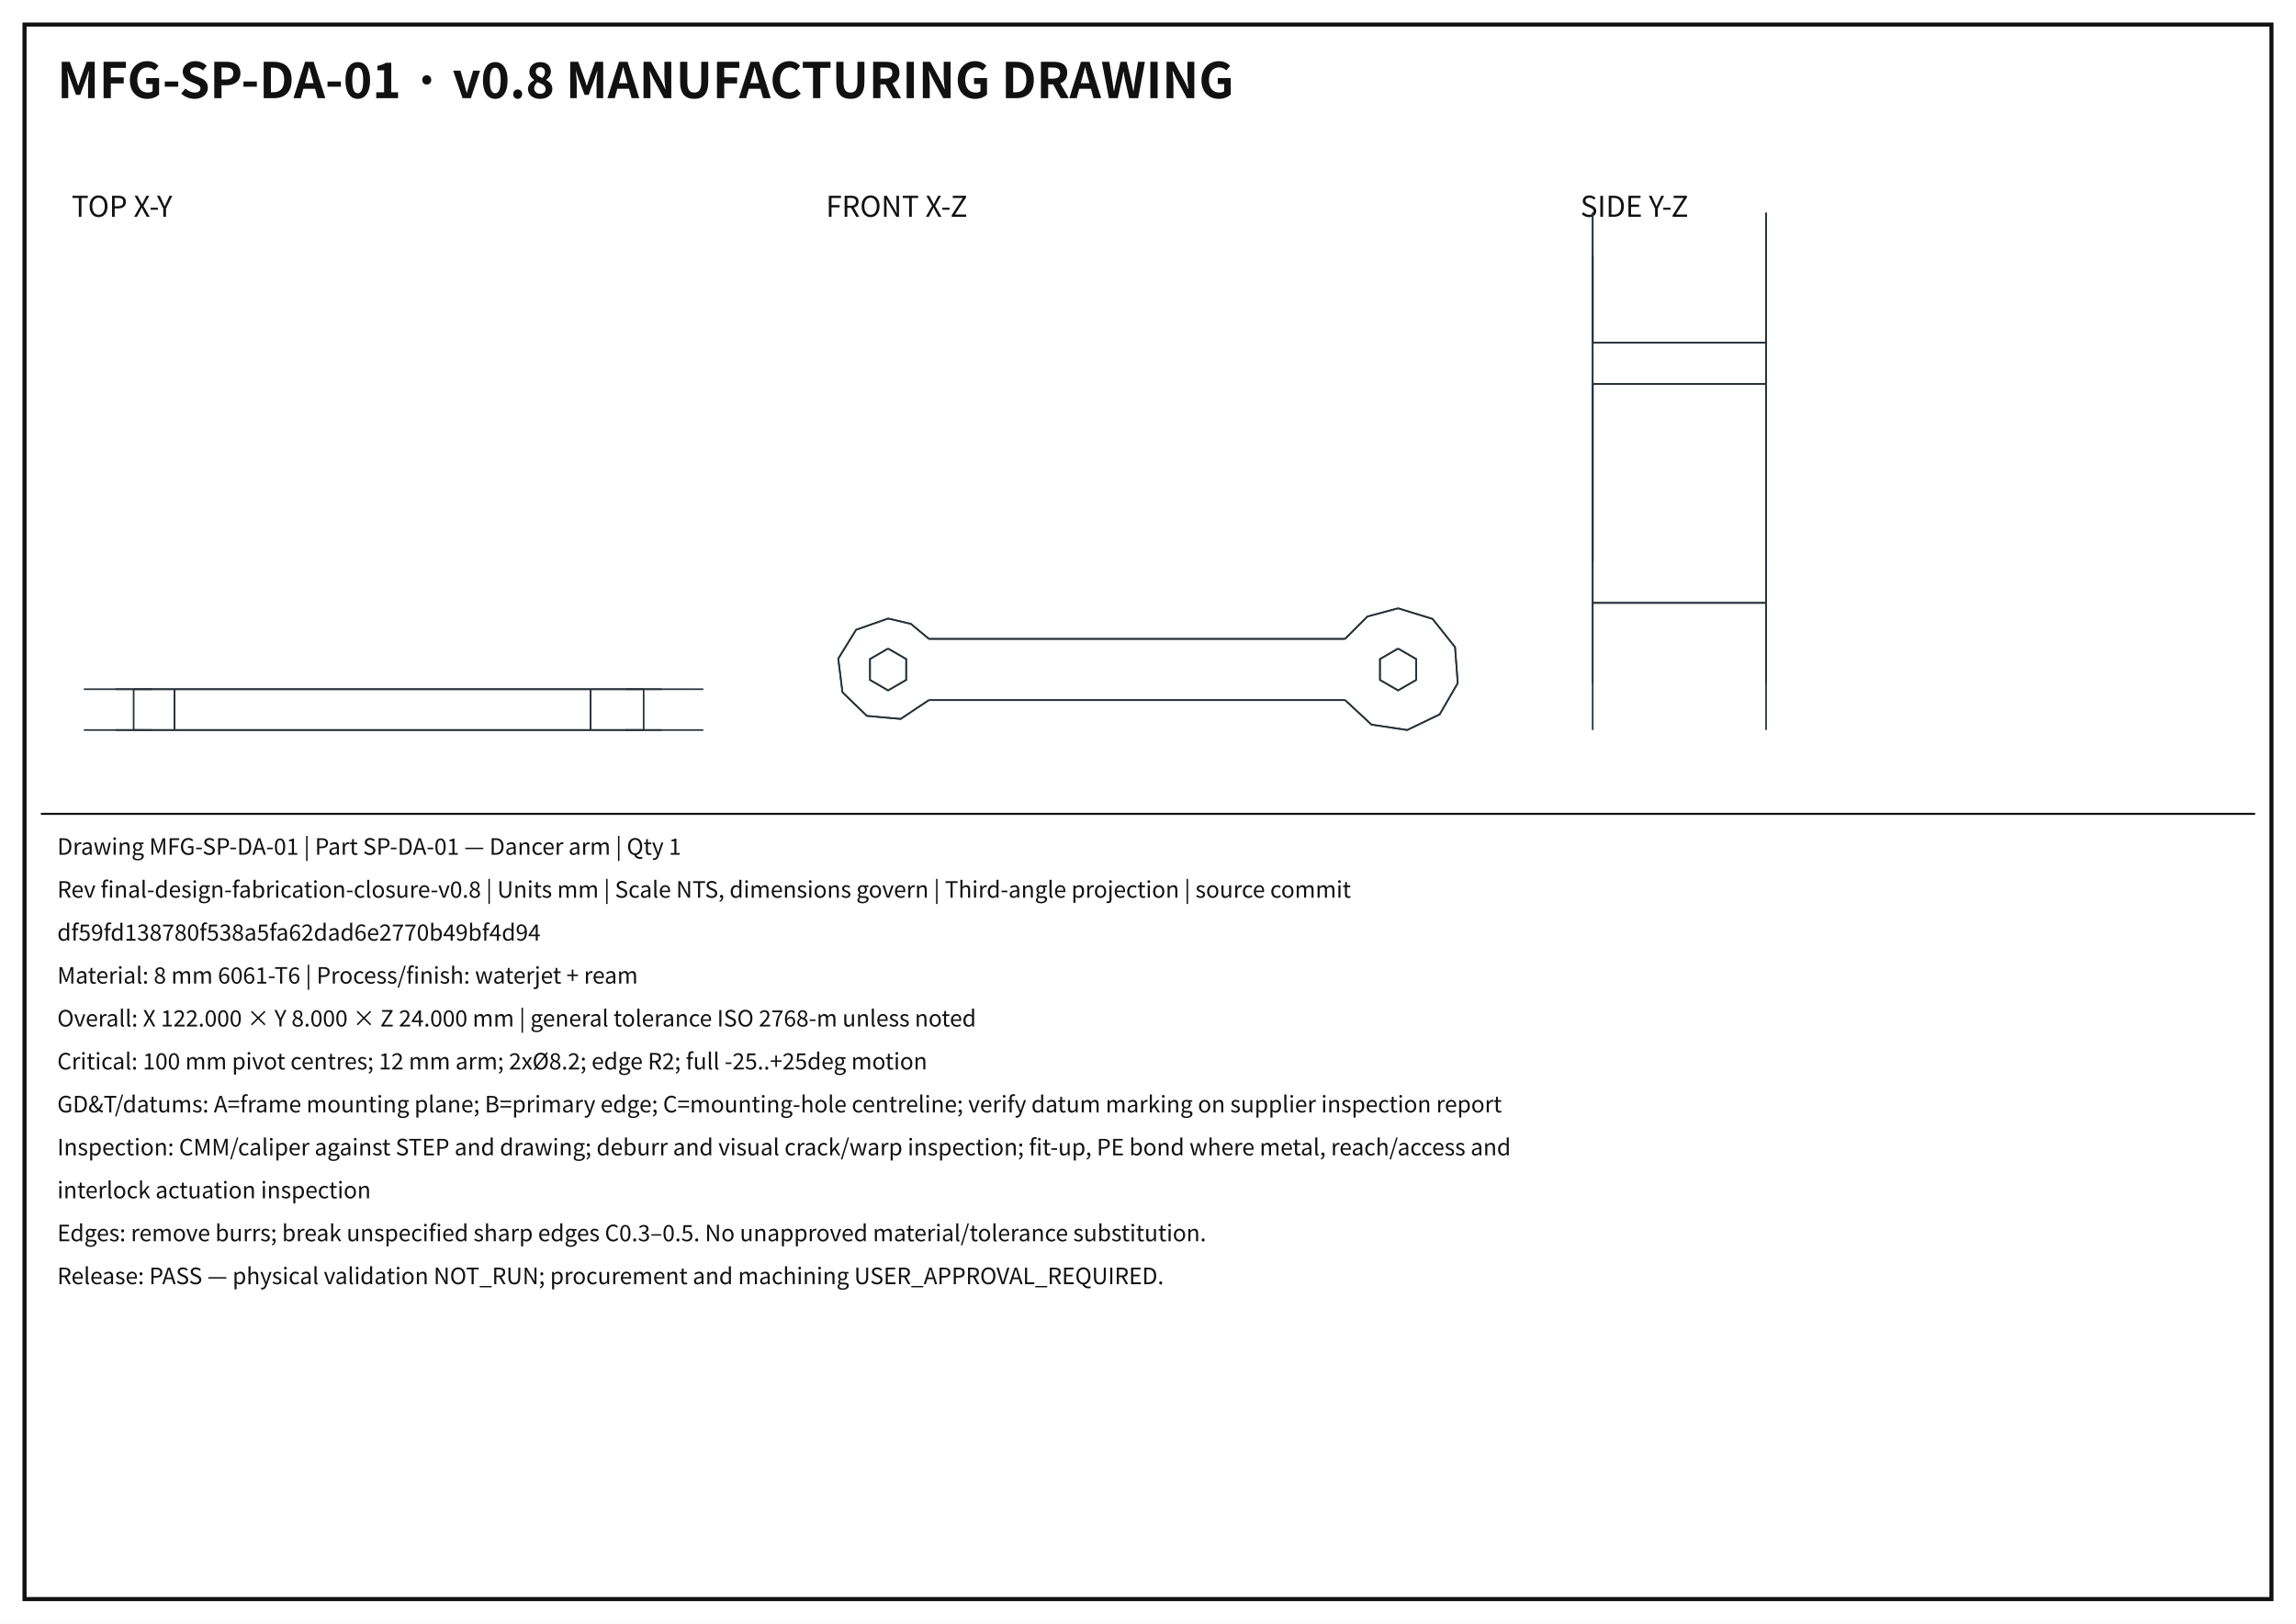
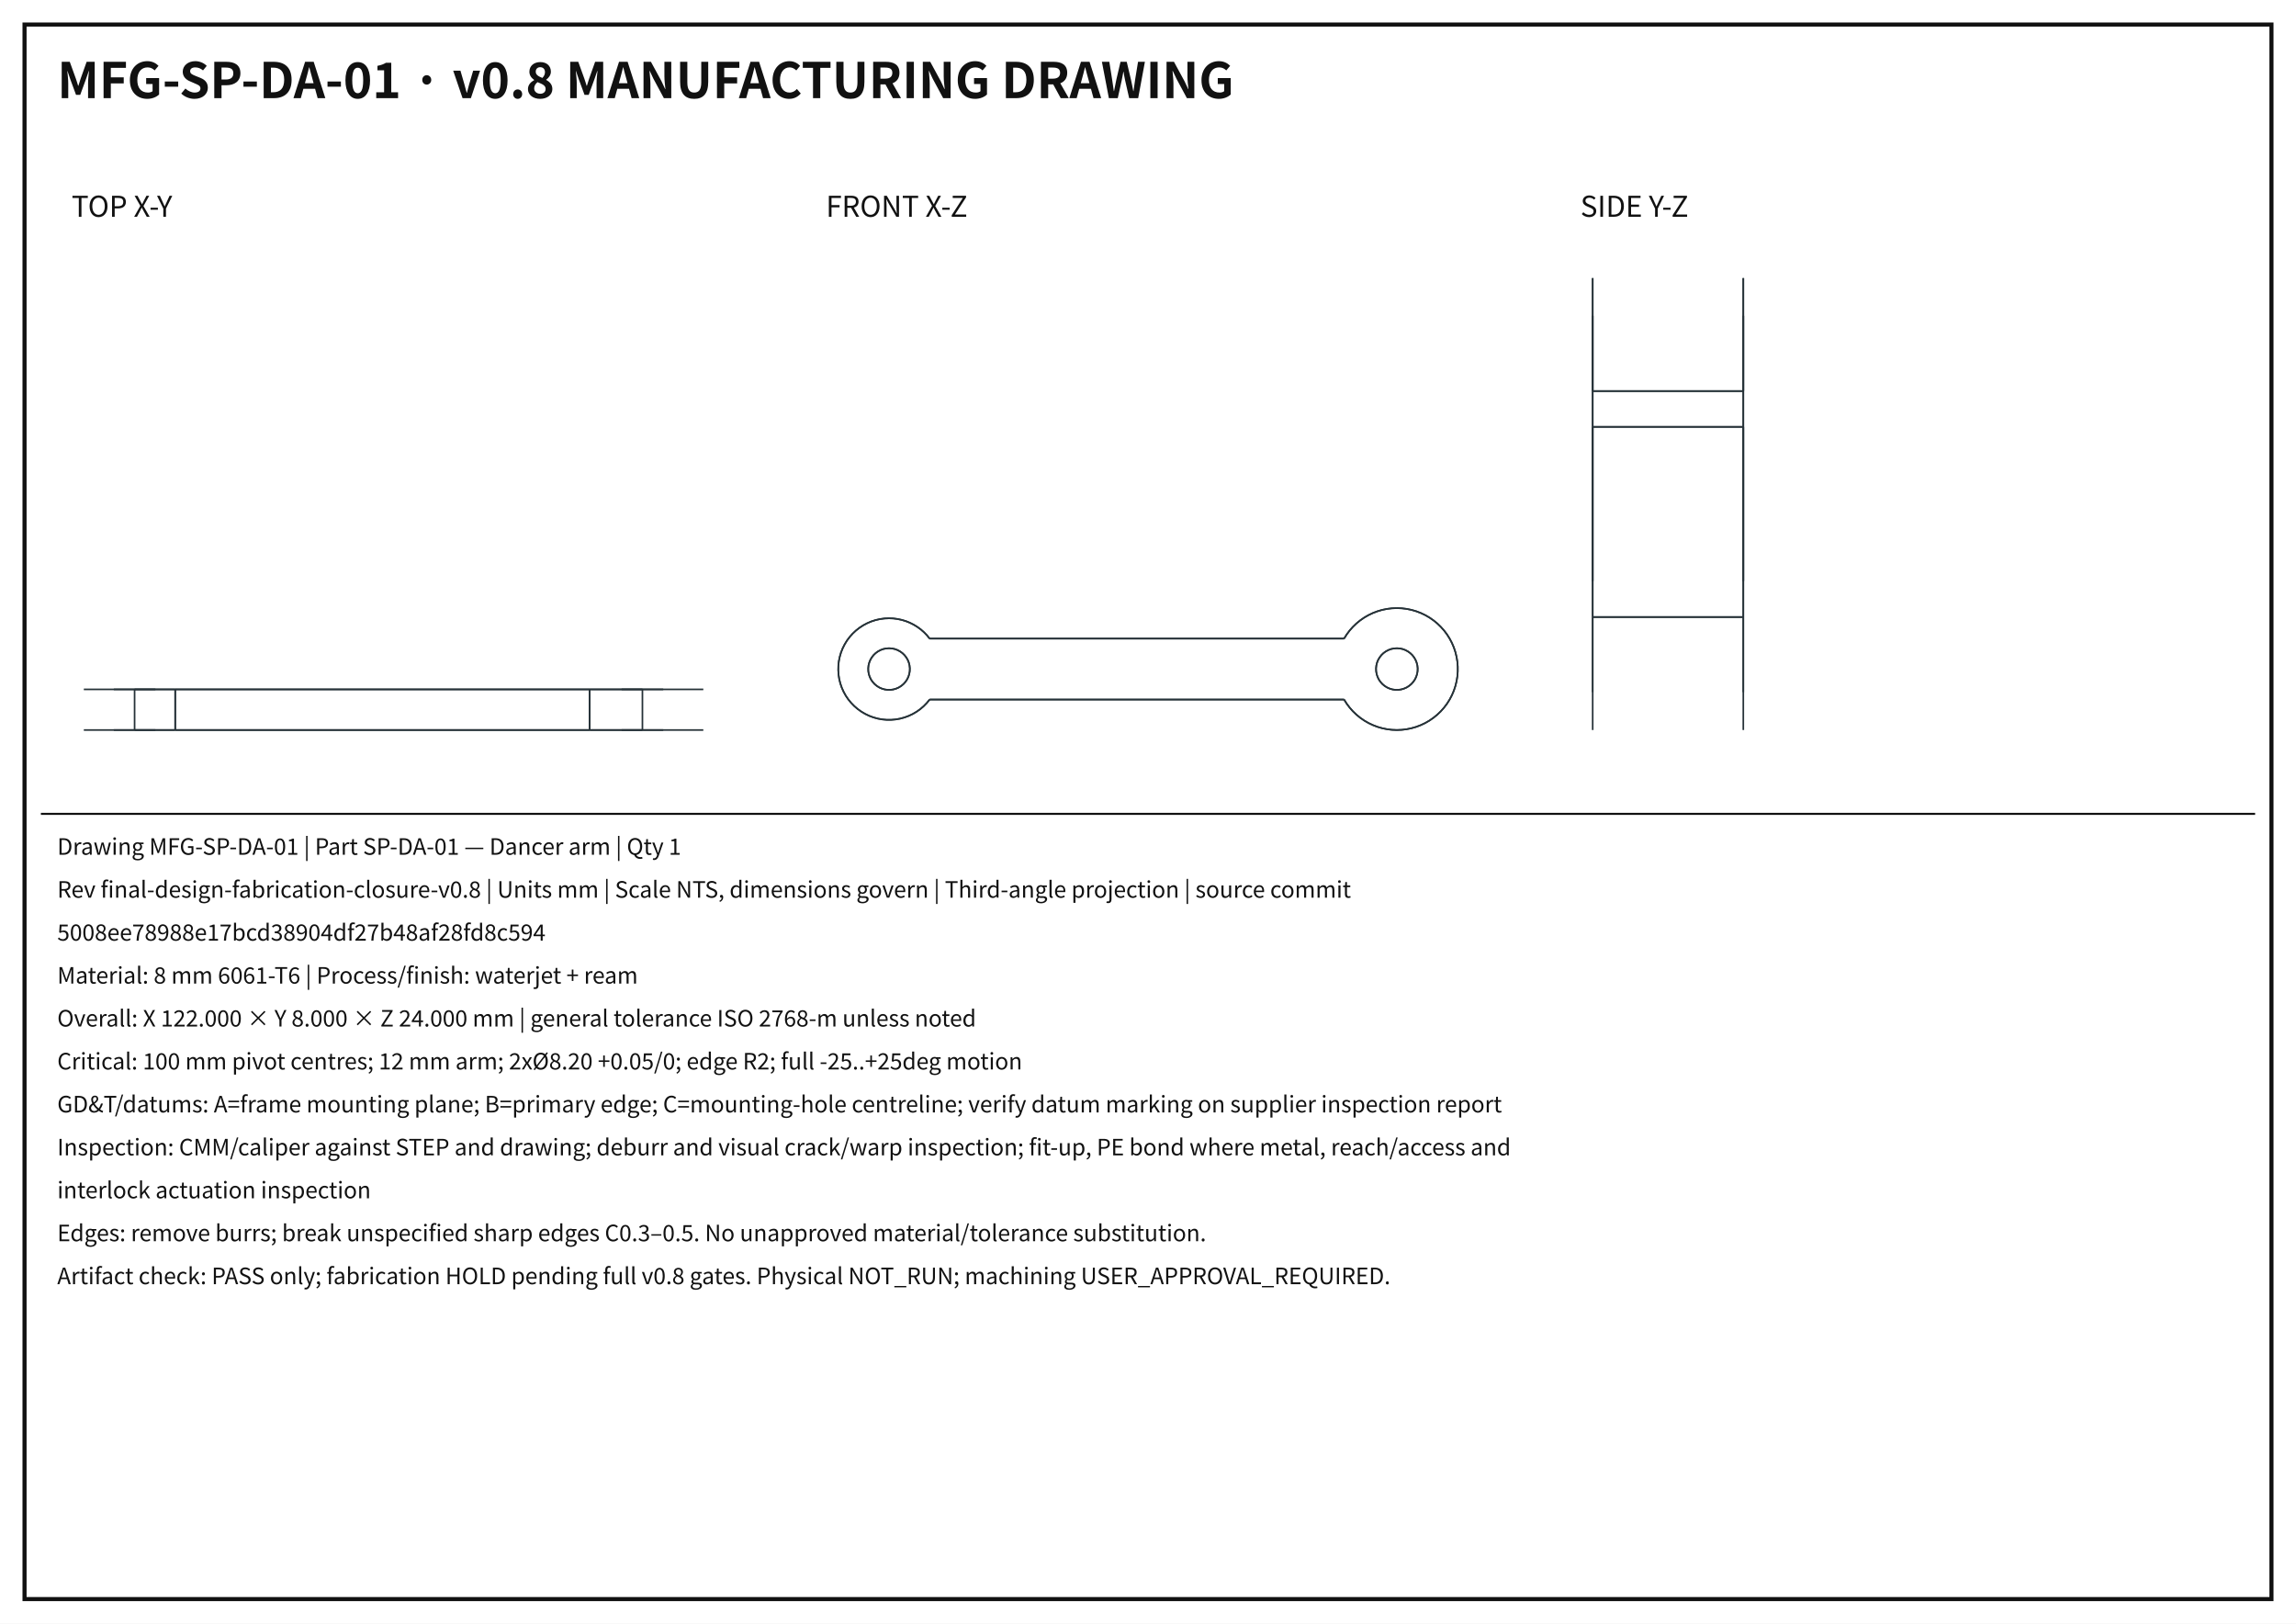
<svg xmlns="http://www.w3.org/2000/svg" width="1123" height="794" viewBox="0 0 1123 794">
  <rect width="1123" height="794" fill="white" />
  <rect x="12" y="12" width="1099" height="770" fill="none" stroke="#111" stroke-width="2" />
  <g font-family="Noto Sans CJK KR,sans-serif" fill="#111">
    <text x="28" y="48" font-size="24" font-weight="bold">MFG-SP-DA-01 · v0.8 MANUFACTURING DRAWING</text>
    <text x="35" y="106" font-size="14">TOP X-Y</text>
-     <polyline points="85.33,357.00 85.33,337.04" fill="none" stroke="#263238" stroke-width="0.8" />
-     <polyline points="85.33,357.00 288.89,357.00" fill="none" stroke="#263238" stroke-width="0.8" />
-     <polyline points="288.89,357.00 288.89,337.04" fill="none" stroke="#263238" stroke-width="0.8" />
-     <polyline points="85.33,337.04 288.89,337.04" fill="none" stroke="#263238" stroke-width="0.8" />
-     <polyline points="65.37,357.00 76.53,357.00 85.33,357.00" fill="none" stroke="#263238" stroke-width="0.8" />
-     <polyline points="85.33,357.00 85.33,337.04" fill="none" stroke="#263238" stroke-width="0.8" />
-     <polyline points="65.37,337.04 76.53,337.04 85.33,337.04" fill="none" stroke="#263238" stroke-width="0.8" />
-     <polyline points="85.33,337.04 71.52,337.04 55.00,337.04 43.06,337.04 41.00,337.04 49.72,337.04 65.37,337.04" fill="none" stroke="#263238" stroke-width="0.8" />
-     <polyline points="85.33,357.00 71.52,357.00 55.00,357.00 43.06,357.00 41.00,357.00 49.72,357.00 65.37,357.00" fill="none" stroke="#263238" stroke-width="0.8" />
-     <polyline points="85.33,337.04 288.89,337.04" fill="none" stroke="#263238" stroke-width="0.8" />
-     <polyline points="288.89,337.04 299.85,337.04 314.82,337.04" fill="none" stroke="#263238" stroke-width="0.8" />
-     <polyline points="314.82,337.04 331.68,337.04 342.68,337.04 344.00,337.04 335.18,337.04 319.28,337.04 301.83,337.04 288.89,337.04" fill="none" stroke="#263238" stroke-width="0.8" />
-     <polyline points="65.37,337.04 74.23,337.04 74.23,337.04 65.37,337.04 56.52,337.04 56.52,337.04 65.37,337.04" fill="none" stroke="#263238" stroke-width="0.8" />
-     <polyline points="314.82,337.04 323.67,337.04 323.67,337.04 314.82,337.04 305.96,337.04 305.96,337.04 314.82,337.04" fill="none" stroke="#263238" stroke-width="0.8" />
-     <polyline points="288.89,357.00 288.89,337.04" fill="none" stroke="#263238" stroke-width="0.8" />
-     <polyline points="288.89,357.00 299.85,357.00 314.82,357.00" fill="none" stroke="#263238" stroke-width="0.8" />
-     <polyline points="314.82,357.00 331.68,357.00 342.68,357.00 344.00,357.00 335.18,357.00 319.28,357.00 301.83,357.00 288.89,357.00" fill="none" stroke="#263238" stroke-width="0.8" />
-     <polyline points="85.33,357.00 288.89,357.00" fill="none" stroke="#263238" stroke-width="0.8" />
-     <polyline points="65.37,357.00 74.23,357.00 74.23,357.00 65.37,357.00 56.52,357.00 56.52,357.00 65.37,357.00" fill="none" stroke="#263238" stroke-width="0.8" />
-     <polyline points="314.82,357.00 323.67,357.00 323.67,357.00 314.82,357.00 305.96,357.00 305.96,357.00 314.82,357.00" fill="none" stroke="#263238" stroke-width="0.8" />
-     <polyline points="65.37,357.00 65.37,337.04" fill="none" stroke="#263238" stroke-width="0.8" />
-     <polyline points="314.82,357.00 314.82,337.04" fill="none" stroke="#263238" stroke-width="0.8" />
+     <polyline points="85.70,357.00 85.70,337.13" fill="none" stroke="#263238" stroke-width="0.8" />
+     <polyline points="85.70,357.00 288.41,357.00" fill="none" stroke="#263238" stroke-width="0.8" />
+     <polyline points="288.41,357.00 288.41,337.13" fill="none" stroke="#263238" stroke-width="0.8" />
+     <polyline points="85.70,337.13 288.41,337.13" fill="none" stroke="#263238" stroke-width="0.8" />
+     <polyline points="65.83,357.00 67.92,357.00 70.00,357.00 72.05,357.00 74.05,357.00 75.99,357.00 77.87,357.00 79.65,357.00 81.34,357.00 82.92,357.00 84.38,357.00 85.70,357.00" fill="none" stroke="#263238" stroke-width="0.8" />
+     <polyline points="85.70,357.00 85.70,337.13" fill="none" stroke="#263238" stroke-width="0.8" />
+     <polyline points="65.83,337.13 67.92,337.13 70.00,337.13 72.05,337.13 74.05,337.13 75.99,337.13 77.87,337.13 79.65,337.13 81.34,337.13 82.92,337.13 84.38,337.13 85.70,337.13" fill="none" stroke="#263238" stroke-width="0.8" />
+     <polyline points="85.70,337.13 84.31,337.13 82.77,337.13 81.10,337.13 79.31,337.13 77.41,337.13 75.43,337.13 73.37,337.13 71.25,337.13 69.08,337.13 66.89,337.13 64.70,337.13 62.51,337.13 60.35,337.13 58.23,337.13 56.17,337.13 54.19,337.13 52.30,337.13 50.51,337.13 48.84,337.13 47.31,337.13 45.92,337.13 44.68,337.13 43.62,337.13 42.72,337.13 42.01,337.13 41.48,337.13 41.14,337.13 41.00,337.13 41.05,337.13 41.29,337.13 41.73,337.13 42.35,337.13 43.16,337.13 44.15,337.13 45.30,337.13 46.62,337.13 48.08,337.13 49.69,337.13 51.42,337.13 53.26,337.13 55.20,337.13 57.23,337.13 59.32,337.13 61.46,337.13 63.64,337.13 65.83,337.13" fill="none" stroke="#263238" stroke-width="0.8" />
+     <polyline points="85.70,357.00 84.31,357.00 82.77,357.00 81.10,357.00 79.31,357.00 77.41,357.00 75.43,357.00 73.37,357.00 71.25,357.00 69.08,357.00 66.89,357.00 64.70,357.00 62.51,357.00 60.35,357.00 58.23,357.00 56.17,357.00 54.19,357.00 52.30,357.00 50.51,357.00 48.84,357.00 47.31,357.00 45.92,357.00 44.68,357.00 43.62,357.00 42.72,357.00 42.01,357.00 41.48,357.00 41.14,357.00 41.00,357.00 41.05,357.00 41.29,357.00 41.73,357.00 42.35,357.00 43.16,357.00 44.15,357.00 45.30,357.00 46.62,357.00 48.08,357.00 49.69,357.00 51.42,357.00 53.26,357.00 55.20,357.00 57.23,357.00 59.32,357.00 61.46,357.00 63.64,357.00 65.83,357.00" fill="none" stroke="#263238" stroke-width="0.8" />
+     <polyline points="85.70,337.13 288.41,337.13" fill="none" stroke="#263238" stroke-width="0.8" />
+     <polyline points="288.41,337.13 289.69,337.13 291.13,337.13 292.72,337.13 294.45,337.13 296.31,337.13 298.29,337.13 300.37,337.13 302.53,337.13 304.78,337.13 307.08,337.13 309.44,337.13 311.82,337.13 314.22,337.13" fill="none" stroke="#263238" stroke-width="0.8" />
+     <polyline points="314.22,337.13 316.62,337.13 319.00,337.13 321.35,337.13 323.66,337.13 325.90,337.13 328.07,337.13 330.15,337.13 332.12,337.13 333.98,337.13 335.71,337.13 337.31,337.13 338.75,337.13 340.03,337.13 341.15,337.13 342.09,337.13 342.85,337.13 343.42,337.13 343.81,337.13 344.00,337.13 344.00,337.13 343.81,337.13 343.42,337.13 342.85,337.13 342.09,337.13 341.15,337.13 340.03,337.13 338.75,337.13 337.31,337.13 335.71,337.13 333.98,337.13 332.12,337.13 330.15,337.13 328.07,337.13 325.90,337.13 323.66,337.13 321.35,337.13 319.00,337.13 316.62,337.13 314.22,337.13 311.82,337.13 309.44,337.13 307.08,337.13 304.78,337.13 302.53,337.13 300.37,337.13 298.29,337.13 296.31,337.13 294.45,337.13 292.72,337.13 291.13,337.13 289.69,337.13 288.41,337.13" fill="none" stroke="#263238" stroke-width="0.8" />
+     <polyline points="65.83,337.13 67.25,337.13 68.64,337.13 69.97,337.13 71.23,337.13 72.38,337.13 73.40,337.13 74.28,337.13 74.99,337.13 75.52,337.13 75.86,337.13 76.01,337.13 75.96,337.13 75.71,337.13 75.28,337.13 74.65,337.13 73.86,337.13 72.91,337.13 71.82,337.13 70.61,337.13 69.32,337.13 67.95,337.13 66.54,337.13 65.12,337.13 63.72,337.13 62.35,337.13 61.05,337.13 59.85,337.13 58.76,337.13 57.81,337.13 57.01,337.13 56.39,337.13 55.95,337.13 55.70,337.13 55.66,337.13 55.80,337.13 56.15,337.13 56.68,337.13 57.39,337.13 58.26,337.13 59.29,337.13 60.44,337.13 61.69,337.13 63.03,337.13 64.42,337.13 65.83,337.13" fill="none" stroke="#263238" stroke-width="0.8" />
+     <polyline points="314.22,337.13 315.64,337.13 317.02,337.13 318.36,337.13 319.61,337.13 320.76,337.13 321.79,337.13 322.66,337.13 323.37,337.13 323.90,337.13 324.25,337.13 324.40,337.13 324.35,337.13 324.10,337.13 323.66,337.13 323.04,337.13 322.24,337.13 321.29,337.13 320.20,337.13 319.00,337.13 317.70,337.13 316.34,337.13 314.93,337.13 313.51,337.13 312.10,337.13 310.73,337.13 309.44,337.13 308.23,337.13 307.14,337.13 306.19,337.13 305.40,337.13 304.78,337.13 304.34,337.13 304.09,337.13 304.04,337.13 304.19,337.13 304.53,337.13 305.06,337.13 305.78,337.13 306.65,337.13 307.67,337.13 308.82,337.13 310.08,337.13 311.41,337.13 312.80,337.13 314.22,337.13" fill="none" stroke="#263238" stroke-width="0.8" />
+     <polyline points="288.41,357.00 288.41,337.13" fill="none" stroke="#263238" stroke-width="0.8" />
+     <polyline points="288.41,357.00 289.69,357.00 291.13,357.00 292.72,357.00 294.45,357.00 296.31,357.00 298.29,357.00 300.37,357.00 302.53,357.00 304.78,357.00 307.08,357.00 309.44,357.00 311.82,357.00 314.22,357.00" fill="none" stroke="#263238" stroke-width="0.8" />
+     <polyline points="314.22,357.00 316.62,357.00 319.00,357.00 321.35,357.00 323.66,357.00 325.90,357.00 328.07,357.00 330.15,357.00 332.12,357.00 333.98,357.00 335.71,357.00 337.31,357.00 338.75,357.00 340.03,357.00 341.15,357.00 342.09,357.00 342.85,357.00 343.42,357.00 343.81,357.00 344.00,357.00 344.00,357.00 343.81,357.00 343.42,357.00 342.85,357.00 342.09,357.00 341.15,357.00 340.03,357.00 338.75,357.00 337.31,357.00 335.71,357.00 333.98,357.00 332.12,357.00 330.15,357.00 328.07,357.00 325.90,357.00 323.66,357.00 321.35,357.00 319.00,357.00 316.62,357.00 314.22,357.00 311.82,357.00 309.44,357.00 307.08,357.00 304.78,357.00 302.53,357.00 300.37,357.00 298.29,357.00 296.31,357.00 294.45,357.00 292.72,357.00 291.13,357.00 289.69,357.00 288.41,357.00" fill="none" stroke="#263238" stroke-width="0.8" />
+     <polyline points="85.70,357.00 288.41,357.00" fill="none" stroke="#263238" stroke-width="0.8" />
+     <polyline points="65.83,357.00 67.25,357.00 68.64,357.00 69.97,357.00 71.23,357.00 72.38,357.00 73.40,357.00 74.28,357.00 74.99,357.00 75.52,357.00 75.86,357.00 76.01,357.00 75.96,357.00 75.71,357.00 75.28,357.00 74.65,357.00 73.86,357.00 72.91,357.00 71.82,357.00 70.61,357.00 69.32,357.00 67.95,357.00 66.54,357.00 65.12,357.00 63.72,357.00 62.35,357.00 61.05,357.00 59.85,357.00 58.76,357.00 57.81,357.00 57.01,357.00 56.39,357.00 55.95,357.00 55.70,357.00 55.66,357.00 55.80,357.00 56.15,357.00 56.68,357.00 57.39,357.00 58.26,357.00 59.29,357.00 60.44,357.00 61.69,357.00 63.03,357.00 64.42,357.00 65.83,357.00" fill="none" stroke="#263238" stroke-width="0.8" />
+     <polyline points="314.22,357.00 315.64,357.00 317.02,357.00 318.36,357.00 319.61,357.00 320.76,357.00 321.79,357.00 322.66,357.00 323.37,357.00 323.90,357.00 324.25,357.00 324.40,357.00 324.35,357.00 324.10,357.00 323.66,357.00 323.04,357.00 322.24,357.00 321.29,357.00 320.20,357.00 319.00,357.00 317.70,357.00 316.34,357.00 314.93,357.00 313.51,357.00 312.10,357.00 310.73,357.00 309.44,357.00 308.23,357.00 307.14,357.00 306.19,357.00 305.40,357.00 304.78,357.00 304.34,357.00 304.09,357.00 304.04,357.00 304.19,357.00 304.53,357.00 305.06,357.00 305.78,357.00 306.65,357.00 307.67,357.00 308.82,357.00 310.08,357.00 311.41,357.00 312.80,357.00 314.22,357.00" fill="none" stroke="#263238" stroke-width="0.8" />
+     <polyline points="65.83,357.00 65.83,337.13" fill="none" stroke="#263238" stroke-width="0.8" />
+     <polyline points="314.22,357.00 314.22,337.13" fill="none" stroke="#263238" stroke-width="0.8" />
    <text x="404" y="106" font-size="14">FRONT X-Z</text>
-     <polyline points="454.33,342.37 454.33,342.37" fill="none" stroke="#263238" stroke-width="0.8" />
-     <polyline points="454.33,342.37 657.89,342.37" fill="none" stroke="#263238" stroke-width="0.8" />
-     <polyline points="657.89,342.37 657.89,342.37" fill="none" stroke="#263238" stroke-width="0.8" />
-     <polyline points="454.33,342.37 657.89,342.37" fill="none" stroke="#263238" stroke-width="0.8" />
-     <polyline points="434.37,302.46 445.53,305.09 454.33,312.43" fill="none" stroke="#263238" stroke-width="0.8" />
-     <polyline points="454.33,312.43 454.33,312.43" fill="none" stroke="#263238" stroke-width="0.8" />
-     <polyline points="434.37,302.46 445.53,305.09 454.33,312.43" fill="none" stroke="#263238" stroke-width="0.8" />
-     <polyline points="454.33,342.37 440.52,351.58 424.00,350.09 412.06,338.56 410.00,322.09 418.72,307.98 434.37,302.46" fill="none" stroke="#263238" stroke-width="0.8" />
-     <polyline points="454.33,342.37 440.52,351.58 424.00,350.09 412.06,338.56 410.00,322.09 418.72,307.98 434.37,302.46" fill="none" stroke="#263238" stroke-width="0.8" />
-     <polyline points="454.33,312.43 657.89,312.43" fill="none" stroke="#263238" stroke-width="0.8" />
-     <polyline points="657.89,312.43 668.85,301.48 683.82,297.47" fill="none" stroke="#263238" stroke-width="0.8" />
-     <polyline points="683.82,297.47 700.68,302.67 711.68,316.47 713.00,334.06 704.18,349.34 688.28,357.00 670.83,354.37 657.89,342.37" fill="none" stroke="#263238" stroke-width="0.8" />
-     <polyline points="434.37,317.17 443.23,322.29 443.23,332.51 434.37,337.63 425.52,332.51 425.52,322.29 434.37,317.17" fill="none" stroke="#263238" stroke-width="0.8" />
-     <polyline points="683.82,317.17 692.67,322.29 692.67,332.51 683.82,337.63 674.96,332.51 674.96,322.29 683.82,317.17" fill="none" stroke="#263238" stroke-width="0.8" />
-     <polyline points="657.89,312.43 657.89,312.43" fill="none" stroke="#263238" stroke-width="0.8" />
-     <polyline points="657.89,312.43 668.85,301.48 683.82,297.47" fill="none" stroke="#263238" stroke-width="0.8" />
-     <polyline points="683.82,297.47 700.68,302.67 711.68,316.47 713.00,334.06 704.18,349.34 688.28,357.00 670.83,354.37 657.89,342.37" fill="none" stroke="#263238" stroke-width="0.8" />
-     <polyline points="454.33,312.43 657.89,312.43" fill="none" stroke="#263238" stroke-width="0.8" />
-     <polyline points="434.37,317.17 443.23,322.29 443.23,332.51 434.37,337.63 425.52,332.51 425.52,322.29 434.37,317.17" fill="none" stroke="#263238" stroke-width="0.8" />
-     <polyline points="683.82,317.17 692.67,322.29 692.67,332.51 683.82,337.63 674.96,332.51 674.96,322.29 683.82,317.17" fill="none" stroke="#263238" stroke-width="0.8" />
-     <polyline points="434.37,317.17 434.37,317.17" fill="none" stroke="#263238" stroke-width="0.8" />
-     <polyline points="683.82,317.17 683.82,317.17" fill="none" stroke="#263238" stroke-width="0.8" />
+     <polyline points="454.70,342.10 454.70,342.10" fill="none" stroke="#263238" stroke-width="0.8" />
+     <polyline points="454.70,342.10 657.41,342.10" fill="none" stroke="#263238" stroke-width="0.8" />
+     <polyline points="657.41,342.10 657.41,342.10" fill="none" stroke="#263238" stroke-width="0.8" />
+     <polyline points="454.70,342.10 657.41,342.10" fill="none" stroke="#263238" stroke-width="0.8" />
+     <polyline points="434.83,302.36 436.92,302.44 439.00,302.71 441.05,303.15 443.05,303.75 444.99,304.53 446.87,305.47 448.65,306.56 450.34,307.79 451.92,309.17 453.38,310.67 454.70,312.29" fill="none" stroke="#263238" stroke-width="0.8" />
+     <polyline points="454.70,312.29 454.70,312.29" fill="none" stroke="#263238" stroke-width="0.8" />
+     <polyline points="434.83,302.36 436.92,302.44 439.00,302.71 441.05,303.15 443.05,303.75 444.99,304.53 446.87,305.47 448.65,306.56 450.34,307.79 451.92,309.17 453.38,310.67 454.70,312.29" fill="none" stroke="#263238" stroke-width="0.8" />
+     <polyline points="454.70,342.10 453.31,343.79 451.77,345.36 450.10,346.79 448.31,348.06 446.41,349.17 444.43,350.10 442.37,350.86 440.25,351.44 438.08,351.82 435.89,352.01 433.70,352.01 431.51,351.81 429.35,351.42 427.23,350.84 425.17,350.08 423.19,349.13 421.30,348.02 419.51,346.74 417.84,345.31 416.31,343.74 414.92,342.04 413.68,340.22 412.62,338.30 411.72,336.30 411.01,334.22 410.48,332.09 410.14,329.92 410.00,327.72 410.05,325.53 410.29,323.35 410.73,321.19 411.35,319.09 412.16,317.05 413.15,315.08 414.30,313.21 415.62,311.45 417.08,309.82 418.69,308.32 420.42,306.97 422.26,305.77 424.20,304.75 426.23,303.89 428.32,303.22 430.46,302.74 432.64,302.45 434.83,302.36" fill="none" stroke="#263238" stroke-width="0.8" />
+     <polyline points="454.70,342.10 453.31,343.79 451.77,345.36 450.10,346.79 448.31,348.06 446.41,349.17 444.43,350.10 442.37,350.86 440.25,351.44 438.08,351.82 435.89,352.01 433.70,352.01 431.51,351.81 429.35,351.42 427.23,350.84 425.17,350.08 423.19,349.13 421.30,348.02 419.51,346.74 417.84,345.31 416.31,343.74 414.92,342.04 413.68,340.22 412.62,338.30 411.72,336.30 411.01,334.22 410.48,332.09 410.14,329.92 410.00,327.72 410.05,325.53 410.29,323.35 410.73,321.19 411.35,319.09 412.16,317.05 413.15,315.08 414.30,313.21 415.62,311.45 417.08,309.82 418.69,308.32 420.42,306.97 422.26,305.77 424.20,304.75 426.23,303.89 428.32,303.22 430.46,302.74 432.64,302.45 434.83,302.36" fill="none" stroke="#263238" stroke-width="0.8" />
+     <polyline points="454.70,312.29 657.41,312.29" fill="none" stroke="#263238" stroke-width="0.8" />
+     <polyline points="657.41,312.29 658.69,310.26 660.13,308.34 661.72,306.55 663.45,304.88 665.31,303.37 667.29,302.00 669.37,300.80 671.53,299.77 673.78,298.92 676.08,298.25 678.44,297.77 680.82,297.48 683.22,297.39" fill="none" stroke="#263238" stroke-width="0.8" />
+     <polyline points="683.22,297.39 685.62,297.48 688.00,297.77 690.35,298.25 692.66,298.92 694.90,299.77 697.07,300.80 699.15,302.00 701.12,303.37 702.98,304.88 704.71,306.55 706.31,308.34 707.75,310.26 709.03,312.29 710.15,314.42 711.09,316.62 711.85,318.90 712.42,321.23 712.81,323.60 713.00,325.99 713.00,328.39 712.81,330.79 712.42,333.16 711.85,335.49 711.09,337.76 710.15,339.97 709.03,342.10 707.75,344.13 706.31,346.04 704.71,347.84 702.98,349.50 701.12,351.02 699.15,352.39 697.07,353.59 694.90,354.61 692.66,355.47 690.35,356.13 688.00,356.61 685.62,356.90 683.22,357.00 680.82,356.90 678.44,356.61 676.08,356.13 673.78,355.47 671.53,354.61 669.37,353.59 667.29,352.39 665.31,351.02 663.45,349.50 661.72,347.84 660.13,346.04 658.69,344.13 657.41,342.10" fill="none" stroke="#263238" stroke-width="0.8" />
+     <polyline points="434.83,317.01 436.25,317.11 437.64,317.40 438.97,317.89 440.23,318.56 441.38,319.39 442.40,320.38 443.28,321.50 443.99,322.73 444.52,324.05 444.86,325.43 445.01,326.84 444.96,328.26 444.71,329.66 444.28,331.01 443.65,332.29 442.86,333.46 441.91,334.52 440.82,335.43 439.61,336.19 438.32,336.76 436.95,337.16 435.54,337.35 434.12,337.35 432.72,337.16 431.35,336.76 430.05,336.19 428.85,335.43 427.76,334.52 426.81,333.46 426.01,332.29 425.39,331.01 424.95,329.66 424.70,328.26 424.66,326.84 424.80,325.43 425.15,324.05 425.68,322.73 426.39,321.50 427.26,320.38 428.29,319.39 429.44,318.56 430.69,317.89 432.03,317.40 433.42,317.11 434.83,317.01" fill="none" stroke="#263238" stroke-width="0.8" />
+     <polyline points="683.22,317.01 684.64,317.11 686.02,317.40 687.36,317.89 688.61,318.56 689.76,319.39 690.79,320.38 691.66,321.50 692.37,322.73 692.90,324.05 693.25,325.43 693.40,326.84 693.35,328.26 693.10,329.66 692.66,331.01 692.04,332.29 691.24,333.46 690.29,334.52 689.20,335.43 688.00,336.19 686.70,336.76 685.34,337.16 683.93,337.35 682.51,337.35 681.10,337.16 679.73,336.76 678.44,336.19 677.23,335.43 676.14,334.52 675.19,333.46 674.40,332.29 673.78,331.01 673.34,329.66 673.09,328.26 673.04,326.84 673.19,325.43 673.53,324.05 674.06,322.73 674.78,321.50 675.65,320.38 676.67,319.39 677.82,318.56 679.08,317.89 680.41,317.40 681.80,317.11 683.22,317.01" fill="none" stroke="#263238" stroke-width="0.8" />
+     <polyline points="657.41,312.29 657.41,312.29" fill="none" stroke="#263238" stroke-width="0.8" />
+     <polyline points="657.41,312.29 658.69,310.26 660.13,308.34 661.72,306.55 663.45,304.88 665.31,303.37 667.29,302.00 669.37,300.80 671.53,299.77 673.78,298.92 676.08,298.25 678.44,297.77 680.82,297.48 683.22,297.39" fill="none" stroke="#263238" stroke-width="0.8" />
+     <polyline points="683.22,297.39 685.62,297.48 688.00,297.77 690.35,298.25 692.66,298.92 694.90,299.77 697.07,300.80 699.15,302.00 701.12,303.37 702.98,304.88 704.71,306.55 706.31,308.34 707.75,310.26 709.03,312.29 710.15,314.42 711.09,316.62 711.85,318.90 712.42,321.23 712.81,323.60 713.00,325.99 713.00,328.39 712.81,330.79 712.42,333.16 711.85,335.49 711.09,337.76 710.15,339.97 709.03,342.10 707.75,344.13 706.31,346.04 704.71,347.84 702.98,349.50 701.12,351.02 699.15,352.39 697.07,353.59 694.90,354.61 692.66,355.47 690.35,356.13 688.00,356.61 685.62,356.90 683.22,357.00 680.82,356.90 678.44,356.61 676.08,356.13 673.78,355.47 671.53,354.61 669.37,353.59 667.29,352.39 665.31,351.02 663.45,349.50 661.72,347.84 660.13,346.04 658.69,344.13 657.41,342.10" fill="none" stroke="#263238" stroke-width="0.8" />
+     <polyline points="454.70,312.29 657.41,312.29" fill="none" stroke="#263238" stroke-width="0.8" />
+     <polyline points="434.83,317.01 436.25,317.11 437.64,317.40 438.97,317.89 440.23,318.56 441.38,319.39 442.40,320.38 443.28,321.50 443.99,322.73 444.52,324.05 444.86,325.43 445.01,326.84 444.96,328.26 444.71,329.66 444.28,331.01 443.65,332.29 442.86,333.46 441.91,334.52 440.82,335.43 439.61,336.19 438.32,336.76 436.95,337.16 435.54,337.35 434.12,337.35 432.72,337.16 431.35,336.76 430.05,336.19 428.85,335.43 427.76,334.52 426.81,333.46 426.01,332.29 425.39,331.01 424.95,329.66 424.70,328.26 424.66,326.84 424.80,325.43 425.15,324.05 425.68,322.73 426.39,321.50 427.26,320.38 428.29,319.39 429.44,318.56 430.69,317.89 432.03,317.40 433.42,317.11 434.83,317.01" fill="none" stroke="#263238" stroke-width="0.8" />
+     <polyline points="683.22,317.01 684.64,317.11 686.02,317.40 687.36,317.89 688.61,318.56 689.76,319.39 690.79,320.38 691.66,321.50 692.37,322.73 692.90,324.05 693.25,325.43 693.40,326.84 693.35,328.26 693.10,329.66 692.66,331.01 692.04,332.29 691.24,333.46 690.29,334.52 689.20,335.43 688.00,336.19 686.70,336.76 685.34,337.16 683.93,337.35 682.51,337.35 681.10,337.16 679.73,336.76 678.44,336.19 677.23,335.43 676.14,334.52 675.19,333.46 674.40,332.29 673.78,331.01 673.34,329.66 673.09,328.26 673.04,326.84 673.19,325.43 673.53,324.05 674.06,322.73 674.78,321.50 675.65,320.38 676.67,319.39 677.82,318.56 679.08,317.89 680.41,317.40 681.80,317.11 683.22,317.01" fill="none" stroke="#263238" stroke-width="0.8" />
+     <polyline points="434.83,317.01 434.83,317.01" fill="none" stroke="#263238" stroke-width="0.8" />
+     <polyline points="683.22,317.01 683.22,317.01" fill="none" stroke="#263238" stroke-width="0.8" />
    <text x="773" y="106" font-size="14">SIDE Y-Z</text>
-     <polyline points="779.00,294.82 863.81,294.82" fill="none" stroke="#263238" stroke-width="0.8" />
-     <polyline points="779.00,294.82 779.00,294.82" fill="none" stroke="#263238" stroke-width="0.8" />
-     <polyline points="779.00,294.82 863.81,294.82" fill="none" stroke="#263238" stroke-width="0.8" />
-     <polyline points="863.81,294.82 863.81,294.82" fill="none" stroke="#263238" stroke-width="0.8" />
-     <polyline points="779.00,125.20 779.00,136.39 779.00,167.61" fill="none" stroke="#263238" stroke-width="0.8" />
-     <polyline points="779.00,167.61 863.81,167.61" fill="none" stroke="#263238" stroke-width="0.8" />
-     <polyline points="863.81,125.20 863.81,136.39 863.81,167.61" fill="none" stroke="#263238" stroke-width="0.8" />
-     <polyline points="863.81,294.82 863.81,333.95 863.81,327.61 863.81,278.62 863.81,208.65 863.81,148.66 863.81,125.20" fill="none" stroke="#263238" stroke-width="0.8" />
-     <polyline points="779.00,294.82 779.00,333.95 779.00,327.61 779.00,278.62 779.00,208.65 779.00,148.66 779.00,125.20" fill="none" stroke="#263238" stroke-width="0.8" />
-     <polyline points="863.81,167.61 863.81,167.61" fill="none" stroke="#263238" stroke-width="0.8" />
-     <polyline points="863.81,167.61 863.81,121.04 863.81,104.00" fill="none" stroke="#263238" stroke-width="0.8" />
-     <polyline points="863.81,104.00 863.81,126.10 863.81,184.74 863.81,259.52 863.81,324.46 863.81,357.00 863.81,345.82 863.81,294.82" fill="none" stroke="#263238" stroke-width="0.8" />
-     <polyline points="863.81,187.75 863.81,209.48 863.81,252.94 863.81,274.67 863.81,252.94 863.81,209.48 863.81,187.75" fill="none" stroke="#263238" stroke-width="0.8" />
-     <polyline points="863.81,187.75 863.81,209.48 863.81,252.94 863.81,274.67 863.81,252.94 863.81,209.48 863.81,187.75" fill="none" stroke="#263238" stroke-width="0.8" />
-     <polyline points="779.00,167.61 863.81,167.61" fill="none" stroke="#263238" stroke-width="0.8" />
-     <polyline points="779.00,167.61 779.00,121.04 779.00,104.00" fill="none" stroke="#263238" stroke-width="0.8" />
-     <polyline points="779.00,104.00 779.00,126.10 779.00,184.74 779.00,259.52 779.00,324.46 779.00,357.00 779.00,345.82 779.00,294.82" fill="none" stroke="#263238" stroke-width="0.8" />
-     <polyline points="779.00,167.61 779.00,167.61" fill="none" stroke="#263238" stroke-width="0.8" />
-     <polyline points="779.00,187.75 779.00,209.48 779.00,252.94 779.00,274.67 779.00,252.94 779.00,209.48 779.00,187.75" fill="none" stroke="#263238" stroke-width="0.8" />
-     <polyline points="779.00,187.75 779.00,209.48 779.00,252.94 779.00,274.67 779.00,252.94 779.00,209.48 779.00,187.75" fill="none" stroke="#263238" stroke-width="0.8" />
-     <polyline points="779.00,187.75 863.81,187.75" fill="none" stroke="#263238" stroke-width="0.8" />
-     <polyline points="779.00,187.75 863.81,187.75" fill="none" stroke="#263238" stroke-width="0.8" />
+     <polyline points="779.00,301.75 852.67,301.75" fill="none" stroke="#263238" stroke-width="0.8" />
+     <polyline points="779.00,301.75 779.00,301.75" fill="none" stroke="#263238" stroke-width="0.8" />
+     <polyline points="779.00,301.75 852.67,301.75" fill="none" stroke="#263238" stroke-width="0.8" />
+     <polyline points="852.67,301.75 852.67,301.75" fill="none" stroke="#263238" stroke-width="0.8" />
+     <polyline points="779.00,154.42 779.00,154.74 779.00,155.72 779.00,157.35 779.00,159.60 779.00,162.48 779.00,165.95 779.00,169.99 779.00,174.58 779.00,179.67 779.00,185.24 779.00,191.25" fill="none" stroke="#263238" stroke-width="0.8" />
+     <polyline points="779.00,191.25 852.67,191.25" fill="none" stroke="#263238" stroke-width="0.8" />
+     <polyline points="852.67,154.42 852.67,154.74 852.67,155.72 852.67,157.35 852.67,159.60 852.67,162.48 852.67,165.95 852.67,169.99 852.67,174.58 852.67,179.67 852.67,185.24 852.67,191.25" fill="none" stroke="#263238" stroke-width="0.8" />
+     <polyline points="852.67,301.75 852.67,308.04 852.67,313.85 852.67,319.14 852.67,323.85 852.67,327.96 852.67,331.44 852.67,334.25 852.67,336.37 852.67,337.79 852.67,338.50 852.67,338.49 852.67,337.76 852.67,336.31 852.67,334.16 852.67,331.33 852.67,327.84 852.67,323.70 852.67,318.97 852.67,313.67 852.67,307.84 852.67,301.53 852.67,294.80 852.67,287.68 852.67,280.24 852.67,272.54 852.67,264.64 852.67,256.59 852.67,248.47 852.67,240.33 852.67,232.24 852.67,224.26 852.67,216.45 852.67,208.88 852.67,201.60 852.67,194.67 852.67,188.15 852.67,182.09 852.67,176.53 852.67,171.51 852.67,167.08 852.67,163.28 852.67,160.12 852.67,157.64 852.67,155.85 852.67,154.78 852.67,154.42" fill="none" stroke="#263238" stroke-width="0.8" />
+     <polyline points="779.00,301.75 779.00,308.04 779.00,313.85 779.00,319.14 779.00,323.85 779.00,327.96 779.00,331.44 779.00,334.25 779.00,336.37 779.00,337.79 779.00,338.50 779.00,338.49 779.00,337.76 779.00,336.31 779.00,334.16 779.00,331.33 779.00,327.84 779.00,323.70 779.00,318.97 779.00,313.67 779.00,307.84 779.00,301.53 779.00,294.80 779.00,287.68 779.00,280.24 779.00,272.54 779.00,264.64 779.00,256.59 779.00,248.47 779.00,240.33 779.00,232.24 779.00,224.26 779.00,216.45 779.00,208.88 779.00,201.60 779.00,194.67 779.00,188.15 779.00,182.09 779.00,176.53 779.00,171.51 779.00,167.08 779.00,163.28 779.00,160.12 779.00,157.64 779.00,155.85 779.00,154.78 779.00,154.42" fill="none" stroke="#263238" stroke-width="0.8" />
+     <polyline points="852.67,191.25 852.67,191.25" fill="none" stroke="#263238" stroke-width="0.8" />
+     <polyline points="852.67,191.25 852.67,183.73 852.67,176.61 852.67,169.95 852.67,163.79 852.67,158.16 852.67,153.11 852.67,148.66 852.67,144.84 852.67,141.69 852.67,139.21 852.67,137.43 852.67,136.36 852.67,136.00" fill="none" stroke="#263238" stroke-width="0.8" />
+     <polyline points="852.67,136.00 852.67,136.36 852.67,137.43 852.67,139.21 852.67,141.69 852.67,144.84 852.67,148.66 852.67,153.11 852.67,158.16 852.67,163.79 852.67,169.95 852.67,176.61 852.67,183.73 852.67,191.25 852.67,199.13 852.67,207.32 852.67,215.76 852.67,224.40 852.67,233.18 852.67,242.05 852.67,250.95 852.67,259.82 852.67,268.60 852.67,277.24 852.67,285.68 852.67,293.87 852.67,301.75 852.67,309.27 852.67,316.39 852.67,323.05 852.67,329.21 852.67,334.84 852.67,339.89 852.67,344.34 852.67,348.16 852.67,351.31 852.67,353.79 852.67,355.57 852.67,356.64 852.67,357.00 852.67,356.64 852.67,355.57 852.67,353.79 852.67,351.31 852.67,348.16 852.67,344.34 852.67,339.89 852.67,334.84 852.67,329.21 852.67,323.05 852.67,316.39 852.67,309.27 852.67,301.75" fill="none" stroke="#263238" stroke-width="0.8" />
+     <polyline points="852.67,208.75 852.67,209.11 852.67,210.21 852.67,212.01 852.67,214.48 852.67,217.58 852.67,221.24 852.67,225.39 852.67,229.95 852.67,234.83 852.67,239.94 852.67,245.18 852.67,250.45 852.67,255.63 852.67,260.64 852.67,265.38 852.67,269.74 852.67,273.66 852.67,277.04 852.67,279.83 852.67,281.98 852.67,283.43 852.67,284.16 852.67,284.16 852.67,283.43 852.67,281.98 852.67,279.83 852.67,277.04 852.67,273.66 852.67,269.74 852.67,265.38 852.67,260.64 852.67,255.63 852.67,250.45 852.67,245.18 852.67,239.94 852.67,234.83 852.67,229.95 852.67,225.39 852.67,221.24 852.67,217.58 852.67,214.48 852.67,212.01 852.67,210.21 852.67,209.11 852.67,208.75" fill="none" stroke="#263238" stroke-width="0.8" />
+     <polyline points="852.67,208.75 852.67,209.11 852.67,210.21 852.67,212.01 852.67,214.48 852.67,217.58 852.67,221.24 852.67,225.39 852.67,229.95 852.67,234.83 852.67,239.94 852.67,245.18 852.67,250.45 852.67,255.63 852.67,260.64 852.67,265.38 852.67,269.74 852.67,273.66 852.67,277.04 852.67,279.83 852.67,281.98 852.67,283.43 852.67,284.16 852.67,284.16 852.67,283.43 852.67,281.98 852.67,279.83 852.67,277.04 852.67,273.66 852.67,269.74 852.67,265.38 852.67,260.64 852.67,255.63 852.67,250.45 852.67,245.18 852.67,239.94 852.67,234.83 852.67,229.95 852.67,225.39 852.67,221.24 852.67,217.58 852.67,214.48 852.67,212.01 852.67,210.21 852.67,209.11 852.67,208.75" fill="none" stroke="#263238" stroke-width="0.8" />
+     <polyline points="779.00,191.25 852.67,191.25" fill="none" stroke="#263238" stroke-width="0.8" />
+     <polyline points="779.00,191.25 779.00,183.73 779.00,176.61 779.00,169.95 779.00,163.79 779.00,158.16 779.00,153.11 779.00,148.66 779.00,144.84 779.00,141.69 779.00,139.21 779.00,137.43 779.00,136.36 779.00,136.00" fill="none" stroke="#263238" stroke-width="0.8" />
+     <polyline points="779.00,136.00 779.00,136.36 779.00,137.43 779.00,139.21 779.00,141.69 779.00,144.84 779.00,148.66 779.00,153.11 779.00,158.16 779.00,163.79 779.00,169.95 779.00,176.61 779.00,183.73 779.00,191.25 779.00,199.13 779.00,207.32 779.00,215.76 779.00,224.40 779.00,233.18 779.00,242.05 779.00,250.95 779.00,259.82 779.00,268.60 779.00,277.24 779.00,285.68 779.00,293.87 779.00,301.75 779.00,309.27 779.00,316.39 779.00,323.05 779.00,329.21 779.00,334.84 779.00,339.89 779.00,344.34 779.00,348.16 779.00,351.31 779.00,353.79 779.00,355.57 779.00,356.64 779.00,357.00 779.00,356.64 779.00,355.57 779.00,353.79 779.00,351.31 779.00,348.16 779.00,344.34 779.00,339.89 779.00,334.84 779.00,329.21 779.00,323.05 779.00,316.39 779.00,309.27 779.00,301.75" fill="none" stroke="#263238" stroke-width="0.8" />
+     <polyline points="779.00,191.25 779.00,191.25" fill="none" stroke="#263238" stroke-width="0.8" />
+     <polyline points="779.00,208.75 779.00,209.11 779.00,210.21 779.00,212.01 779.00,214.48 779.00,217.58 779.00,221.24 779.00,225.39 779.00,229.95 779.00,234.83 779.00,239.94 779.00,245.18 779.00,250.45 779.00,255.63 779.00,260.64 779.00,265.38 779.00,269.74 779.00,273.66 779.00,277.04 779.00,279.83 779.00,281.98 779.00,283.43 779.00,284.16 779.00,284.16 779.00,283.43 779.00,281.98 779.00,279.83 779.00,277.04 779.00,273.66 779.00,269.74 779.00,265.38 779.00,260.64 779.00,255.63 779.00,250.45 779.00,245.18 779.00,239.94 779.00,234.83 779.00,229.95 779.00,225.39 779.00,221.24 779.00,217.58 779.00,214.48 779.00,212.01 779.00,210.21 779.00,209.11 779.00,208.75" fill="none" stroke="#263238" stroke-width="0.8" />
+     <polyline points="779.00,208.75 779.00,209.11 779.00,210.21 779.00,212.01 779.00,214.48 779.00,217.58 779.00,221.24 779.00,225.39 779.00,229.95 779.00,234.83 779.00,239.94 779.00,245.18 779.00,250.45 779.00,255.63 779.00,260.64 779.00,265.38 779.00,269.74 779.00,273.66 779.00,277.04 779.00,279.83 779.00,281.98 779.00,283.43 779.00,284.16 779.00,284.16 779.00,283.43 779.00,281.98 779.00,279.83 779.00,277.04 779.00,273.66 779.00,269.74 779.00,265.38 779.00,260.64 779.00,255.63 779.00,250.45 779.00,245.18 779.00,239.94 779.00,234.83 779.00,229.95 779.00,225.39 779.00,221.24 779.00,217.58 779.00,214.48 779.00,212.01 779.00,210.21 779.00,209.11 779.00,208.75" fill="none" stroke="#263238" stroke-width="0.8" />
+     <polyline points="779.00,208.75 852.67,208.75" fill="none" stroke="#263238" stroke-width="0.8" />
+     <polyline points="779.00,208.75 852.67,208.75" fill="none" stroke="#263238" stroke-width="0.8" />
    <line x1="20" y1="398" x2="1103" y2="398" stroke="#111" />
    <text x="28" y="418" font-size="11">Drawing MFG-SP-DA-01 | Part SP-DA-01 — Dancer arm | Qty 1</text>
    <text x="28" y="439" font-size="11">Rev final-design-fabrication-closure-v0.8 | Units mm | Scale NTS, dimensions govern | Third-angle projection | source commit</text>
-     <text x="28" y="460" font-size="11">df59fd138780f538a5fa62dad6e2770b49bf4d94</text>
+     <text x="28" y="460" font-size="11">5008ee78988e17bcd38904df27b48af28fd8c594</text>
    <text x="28" y="481" font-size="11">Material: 8 mm 6061-T6 | Process/finish: waterjet + ream</text>
    <text x="28" y="502" font-size="11">Overall: X 122.000 × Y 8.000 × Z 24.000 mm | general tolerance ISO 2768-m unless noted</text>
-     <text x="28" y="523" font-size="11">Critical: 100 mm pivot centres; 12 mm arm; 2xØ8.2; edge R2; full -25..+25deg motion</text>
+     <text x="28" y="523" font-size="11">Critical: 100 mm pivot centres; 12 mm arm; 2xØ8.20 +0.05/0; edge R2; full -25..+25deg motion</text>
    <text x="28" y="544" font-size="11">GD&amp;T/datums: A=frame mounting plane; B=primary edge; C=mounting-hole centreline; verify datum marking on supplier inspection report</text>
    <text x="28" y="565" font-size="11">Inspection: CMM/caliper against STEP and drawing; deburr and visual crack/warp inspection; fit-up, PE bond where metal, reach/access and</text>
    <text x="28" y="586" font-size="11">interlock actuation inspection</text>
    <text x="28" y="607" font-size="11">Edges: remove burrs; break unspecified sharp edges C0.3–0.5. No unapproved material/tolerance substitution.</text>
-     <text x="28" y="628" font-size="11">Release: PASS — physical validation NOT_RUN; procurement and machining USER_APPROVAL_REQUIRED.</text>
+     <text x="28" y="628" font-size="11">Artifact check: PASS only; fabrication HOLD pending full v0.8 gates. Physical NOT_RUN; machining USER_APPROVAL_REQUIRED.</text>
  </g>
</svg>
